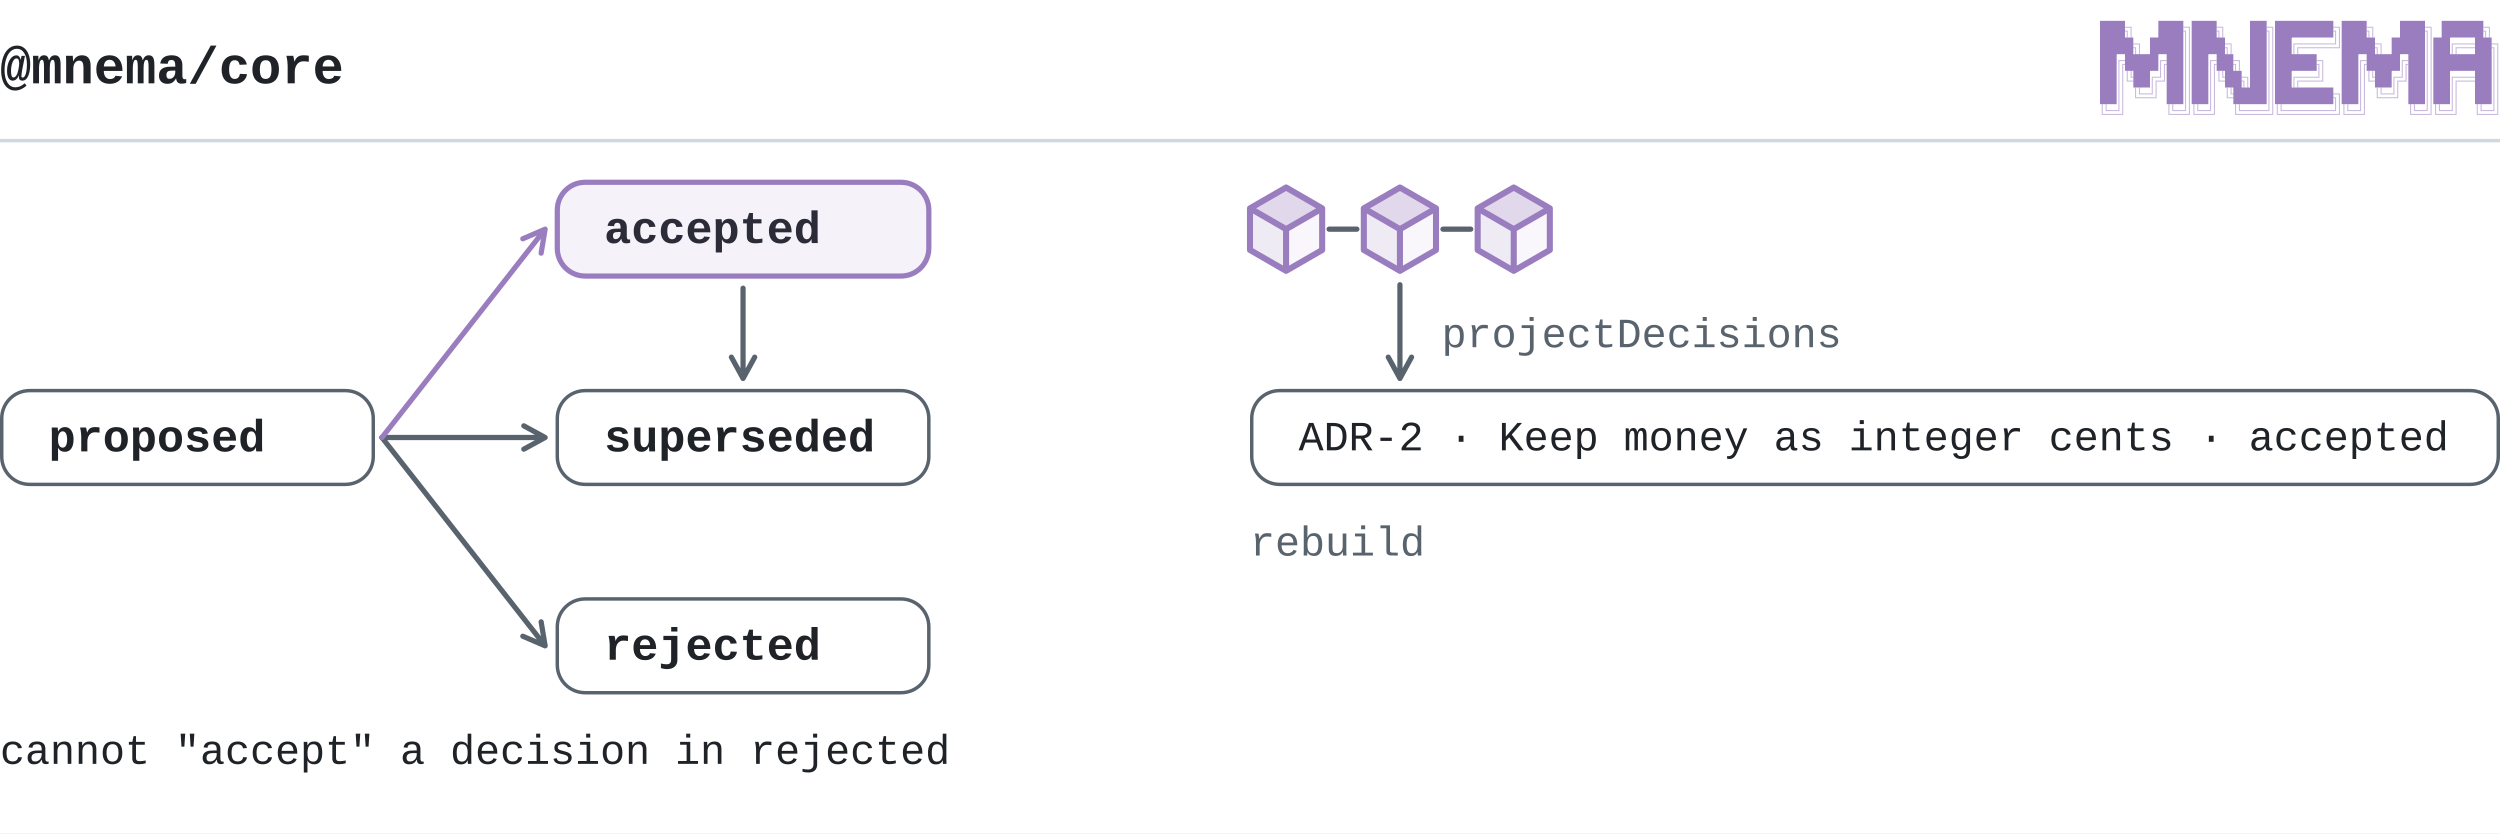
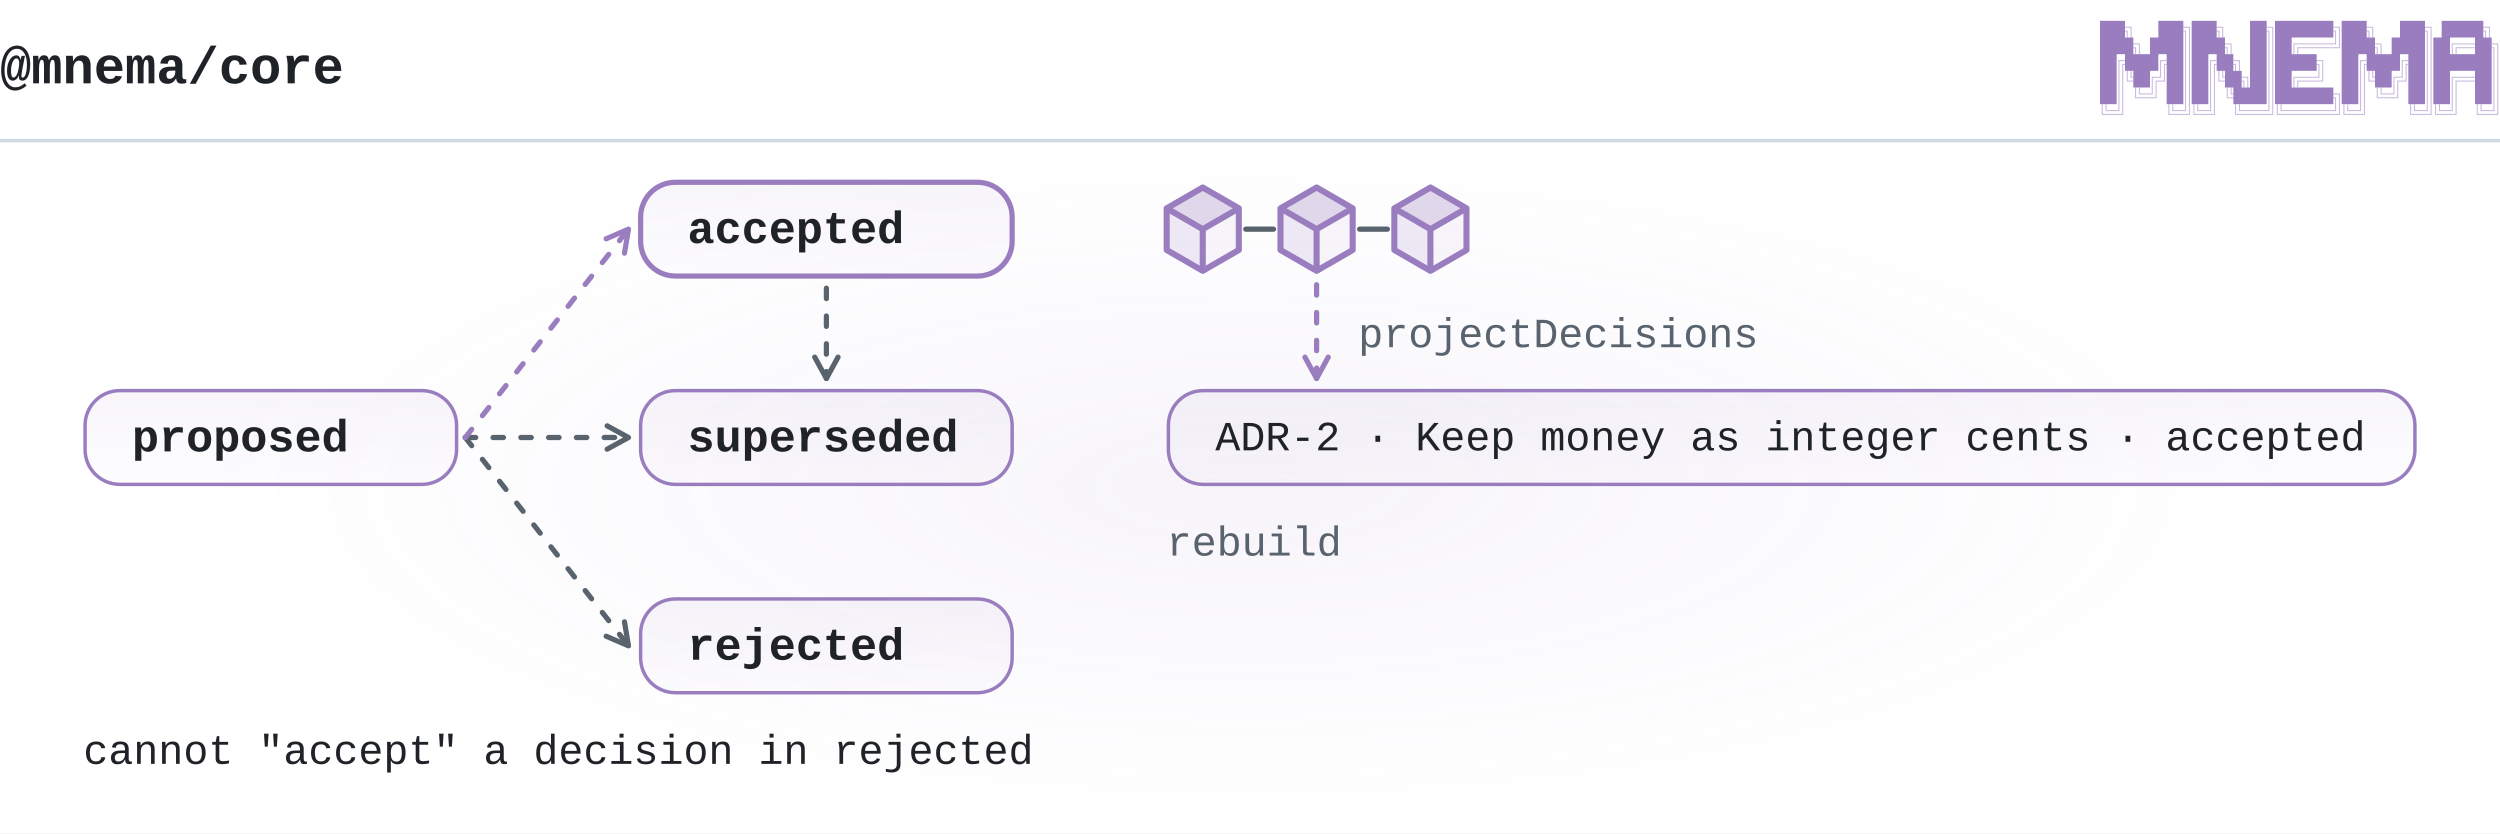
<svg xmlns="http://www.w3.org/2000/svg" width="100%" viewBox="0 0 720 240" role="img" aria-label="The mnema work domain: the gate over the SHAPE of a change, projections, identity, and queries. Depends on @mnema/chain.">
  <style>
.a{animation-duration:11s;animation-iteration-count:infinite;animation-timing-function:ease-in-out}
- @keyframes k0{0%{stroke:#59636e}21.82%{stroke:#59636e}24.55%{stroke:#997dbf}90.91%{stroke:#997dbf}93.64%{stroke:#59636e}100%{stroke:#59636e}}
- @keyframes k1{0%{opacity:0}16.36%{opacity:0}19.09%{opacity:1}35.45%{opacity:1}38.18%{opacity:0}100%{opacity:0}}
- @keyframes k2{0%{opacity:0}25.45%{opacity:0}28.18%{opacity:1}90.91%{opacity:1}93.64%{opacity:0}100%{opacity:0}}
- @keyframes k3{0%{opacity:0}30.91%{opacity:0}33.64%{opacity:1}90.91%{opacity:1}93.64%{opacity:0}100%{opacity:0}}
- @keyframes k4{0%{opacity:0}38.18%{opacity:0}40.91%{opacity:1}55.45%{opacity:1}58.18%{opacity:0}100%{opacity:0}}
- @keyframes k5{0%{opacity:0}38.18%{opacity:0}40.91%{opacity:1}55.45%{opacity:1}58.18%{opacity:0}100%{opacity:0}}
- @keyframes k6{0%{opacity:0}40%{opacity:0}42.73%{opacity:1}55.45%{opacity:1}58.18%{opacity:0}100%{opacity:0}}
- @keyframes k7{0%{opacity:0}43.64%{opacity:0}46.36%{opacity:1}90.91%{opacity:1}93.64%{opacity:0}100%{opacity:0}}
- @keyframes k8{0%{opacity:0}60%{opacity:0}62.73%{opacity:1}90.91%{opacity:1}93.64%{opacity:0}100%{opacity:0}}
- @keyframes k9{0%{opacity:0}60%{opacity:0}62.73%{opacity:1}90.91%{opacity:1}93.64%{opacity:0}100%{opacity:0}}
- @keyframes k10{0%{opacity:0}63.64%{opacity:0}66.36%{opacity:1}78.18%{opacity:1}80.91%{opacity:0}84.55%{opacity:0}87.27%{opacity:1}90.91%{opacity:1}93.64%{opacity:0}100%{opacity:0}}
- @keyframes k11{0%{opacity:0}81.82%{opacity:0}84.55%{opacity:1}90.91%{opacity:1}93.64%{opacity:0}100%{opacity:0}}
+ @keyframes k0{0%{opacity:0}1.82%{opacity:0}4.55%{opacity:1}90.91%{opacity:1}93.64%{opacity:0}100%{opacity:0}}
+ @keyframes k1{0%{stroke:#59636e}21.82%{stroke:#59636e}24.55%{stroke:#997dbf}90.91%{stroke:#997dbf}93.64%{stroke:#59636e}100%{stroke:#59636e}}
+ @keyframes k2{0%{transform:translate(134px,126px)}24.55%{transform:translate(134px,126px)}30.91%{transform:translate(181px,66px)}31.82%{transform:translate(181px,66px)}32.73%{transform:translate(134px,126px)}100%{transform:translate(134px,126px)}}
+ @keyframes k3{0%{opacity:0}24.55%{opacity:0}25.64%{opacity:1}29.82%{opacity:1}31.36%{opacity:0}100%{opacity:0}}
+ @keyframes k4{0%{stroke-dashoffset:76.22}20.91%{stroke-dashoffset:76.22}25.45%{stroke-dashoffset:0}29.55%{stroke-dashoffset:0}30.45%{stroke-dashoffset:76.22}100%{stroke-dashoffset:76.22}}
+ @keyframes k5{0%{opacity:0}20.91%{opacity:0}22.73%{opacity:1}27.27%{opacity:1}29.09%{opacity:0}100%{opacity:0}}
+ @keyframes k6{0%{opacity:0}16.36%{opacity:0}19.09%{opacity:1}35.45%{opacity:1}38.18%{opacity:0}100%{opacity:0}}
+ @keyframes k7{0%{opacity:0}29.09%{opacity:0}31.82%{opacity:1}90.91%{opacity:1}93.64%{opacity:0}100%{opacity:0}}
+ @keyframes k8{0%{opacity:0}30.91%{opacity:0}33.64%{opacity:1}90.91%{opacity:1}93.64%{opacity:0}100%{opacity:0}}
+ @keyframes k9{0%{opacity:0}30.91%{opacity:0}32.27%{opacity:1}36.82%{opacity:0}100%{opacity:0}}
+ @keyframes k10{0%{transform:translate(343px,186px)}40.91%{transform:translate(343px,186px)}47.27%{transform:translate(295px,186px)}48.18%{transform:translate(295px,186px)}49.09%{transform:translate(343px,186px)}100%{transform:translate(343px,186px)}}
+ @keyframes k11{0%{opacity:0}40.91%{opacity:0}42%{opacity:1}46.18%{opacity:1}47.73%{opacity:0}100%{opacity:0}}
+ @keyframes k12{0%{opacity:0}38.18%{opacity:0}40.91%{opacity:1}55.45%{opacity:1}58.18%{opacity:0}100%{opacity:0}}
+ @keyframes k13{0%{opacity:0}38.18%{opacity:0}40.91%{opacity:1}55.45%{opacity:1}58.18%{opacity:0}100%{opacity:0}}
+ @keyframes k14{0%{stroke-dashoffset:48}37.27%{stroke-dashoffset:48}41.82%{stroke-dashoffset:0}45.91%{stroke-dashoffset:0}46.82%{stroke-dashoffset:48}100%{stroke-dashoffset:48}}
+ @keyframes k15{0%{opacity:0}37.27%{opacity:0}39.09%{opacity:1}43.64%{opacity:1}45.45%{opacity:0}100%{opacity:0}}
+ @keyframes k16{0%{opacity:0}38.18%{opacity:0}40.91%{opacity:1}55.45%{opacity:1}58.18%{opacity:0}100%{opacity:0}}
+ @keyframes k17{0%{opacity:0}45.45%{opacity:0}48.18%{opacity:1}55.45%{opacity:1}58.18%{opacity:0}100%{opacity:0}}
+ @keyframes k18{0%{opacity:0}43.64%{opacity:0}46.36%{opacity:1}90.91%{opacity:1}93.64%{opacity:0}100%{opacity:0}}
+ @keyframes k19{0%{transform:translate(379.18px,82px)}60.91%{transform:translate(379.18px,82px)}67.27%{transform:translate(379.18px,109px)}68.18%{transform:translate(379.18px,109px)}69.09%{transform:translate(379.18px,82px)}100%{transform:translate(379.18px,82px)}}
+ @keyframes k20{0%{opacity:0}60.91%{opacity:0}62%{opacity:1}66.18%{opacity:1}67.73%{opacity:0}100%{opacity:0}}
+ @keyframes k21{0%{opacity:0}57.27%{opacity:0}60%{opacity:1}90.91%{opacity:1}93.64%{opacity:0}100%{opacity:0}}
+ @keyframes k22{0%{opacity:0}60.91%{opacity:0}63.64%{opacity:1}90.91%{opacity:1}93.64%{opacity:0}100%{opacity:0}}
+ @keyframes k23{0%{stroke-dashoffset:27}57.27%{stroke-dashoffset:27}61.82%{stroke-dashoffset:0}65.91%{stroke-dashoffset:0}66.82%{stroke-dashoffset:27}100%{stroke-dashoffset:27}}
+ @keyframes k24{0%{opacity:0}57.27%{opacity:0}59.09%{opacity:1}63.64%{opacity:1}65.45%{opacity:0}100%{opacity:0}}
+ @keyframes k25{0%{opacity:0}60%{opacity:0}62.73%{opacity:1}90.91%{opacity:1}93.64%{opacity:0}100%{opacity:0}}
+ @keyframes k26{0%{opacity:0}64.55%{opacity:0}67.27%{opacity:1}78.18%{opacity:1}80.91%{opacity:0}84.55%{opacity:0}87.27%{opacity:1}90.91%{opacity:1}93.64%{opacity:0}100%{opacity:0}}
+ @keyframes k27{0%{opacity:0}66.82%{opacity:0}68.18%{opacity:1}72.73%{opacity:0}100%{opacity:0}}
+ @keyframes k28{0%{opacity:0}81.82%{opacity:0}84.55%{opacity:1}90.91%{opacity:1}93.64%{opacity:0}100%{opacity:0}}
@media (prefers-reduced-motion: reduce){.a{animation:none!important}}
</style>
+   <defs>
+     <radialGradient id="glow" cx="0.5" cy="0.5" r="0.5">
+       <stop offset="0" stop-color="#997dbf" stop-opacity="0.08" />
+       <stop offset="0.6" stop-color="#997dbf" stop-opacity="0.03" />
+       <stop offset="1" stop-color="#997dbf" stop-opacity="0" />
+     </radialGradient>
+     <linearGradient id="tint" x1="0" y1="0" x2="0" y2="1">
+       <stop offset="0" stop-color="#997dbf" stop-opacity="0.07" />
+       <stop offset="1" stop-color="#997dbf" stop-opacity="0.02" />
+     </linearGradient>
+   </defs>
  <rect width="720" height="240" fill="#ffffff" />
+   <ellipse class="a" style="animation-name:k0" cx="360" cy="140" rx="300" ry="100" fill="url(#glow)" />
  <text x="0" y="24" font-family="ui-monospace,SFMono-Regular,'SF Mono',Menlo,Consolas,'Liberation Mono',monospace" font-size="15" font-weight="600" fill="#1f2328">@mnema/core</text>
  <g transform="translate(604.8 6) scale(0.2)">
    <path data-of="blocks" fill="#997dbf" d="M0 0h12.5v24.5h-12.5zM12 0h12.5v24.5h-12.5zM24 0h12v24.5h-12zM84 0h12.5v24.5h-12.5zM96 0h12.5v24.5h-12.5zM108 0h12v24.5h-12zM132 0h12.5v24.5h-12.5zM144 0h12.5v24.5h-12.5zM156 0h12v24.5h-12zM216 0h12.5v24.5h-12.5zM228 0h12v24.5h-12zM252 0h12.5v24.5h-12.5zM264 0h12.5v24.5h-12.5zM276 0h12.5v24h-12.5zM288 0h12.5v24h-12.5zM300 0h12.5v24h-12.5zM312 0h12.5v24h-12.5zM324 0h12v24h-12zM348 0h12.5v24.5h-12.5zM360 0h12.5v24.5h-12.5zM372 0h12v24.5h-12zM432 0h12.5v24.5h-12.5zM444 0h12.5v24.5h-12.5zM456 0h12v24.5h-12zM492 0h12.5v24.5h-12.5zM504 0h12.5v24h-12.5zM516 0h12.5v24h-12.5zM528 0h12.5v24h-12.5zM540 0h12v24.5h-12zM0 24h12.5v24.5h-12.5zM12 24h12.5v24.5h-12.5zM24 24h12.5v24h-12.5zM36 24h12v24.5h-12zM72 24h12.5v24.5h-12.5zM84 24h12.5v24h-12.5zM96 24h12.5v24.5h-12.5zM108 24h12v24.5h-12zM132 24h12.5v24.5h-12.5zM144 24h12.5v24.5h-12.5zM156 24h12.5v24h-12.5zM168 24h12v24.5h-12zM216 24h12.5v24.5h-12.5zM228 24h12v24.5h-12zM252 24h12.5v24.5h-12.5zM264 24h12v24.5h-12zM348 24h12.5v24.5h-12.5zM360 24h12.5v24.5h-12.5zM372 24h12.5v24h-12.5zM384 24h12v24.5h-12zM420 24h12.5v24.5h-12.5zM432 24h12.5v24h-12.5zM444 24h12.5v24.5h-12.5zM456 24h12v24.5h-12zM480 24h12.5v24.5h-12.5zM492 24h12v24.5h-12zM540 24h12.5v24.5h-12.5zM552 24h12v24.5h-12zM0 48h12.5v24.5h-12.5zM12 48h12v24.5h-12zM36 48h12.5v24h-12.5zM48 48h12.5v24.5h-12.5zM60 48h12.5v24.5h-12.5zM72 48h12v24h-12zM96 48h12.5v24.5h-12.5zM108 48h12v24.5h-12zM132 48h12.5v24.5h-12.5zM144 48h12v24.5h-12zM168 48h12.5v24h-12.5zM180 48h12v24.5h-12zM216 48h12.5v24.5h-12.5zM228 48h12v24.5h-12zM252 48h12.5v24.5h-12.5zM264 48h12.5v24.5h-12.5zM276 48h12.5v24h-12.5zM288 48h12.5v24h-12.5zM300 48h12v24h-12zM348 48h12.5v24.5h-12.5zM360 48h12v24.5h-12zM384 48h12.5v24h-12.5zM396 48h12.5v24.5h-12.5zM408 48h12.5v24.5h-12.5zM420 48h12v24h-12zM444 48h12.5v24.5h-12.5zM456 48h12v24.5h-12zM480 48h12.5v24.5h-12.5zM492 48h12.5v24.5h-12.5zM504 48h12.5v24h-12.5zM516 48h12.5v24h-12.5zM528 48h12.5v24h-12.5zM540 48h12.5v24.5h-12.5zM552 48h12v24.5h-12zM0 72h12.5v24.5h-12.5zM12 72h12v24.5h-12zM48 72h12.5v24h-12.5zM60 72h12v24h-12zM96 72h12.5v24.5h-12.5zM108 72h12v24.5h-12zM132 72h12.5v24.5h-12.5zM144 72h12v24.5h-12zM180 72h12.5v24h-12.5zM192 72h12v24.5h-12zM216 72h12.5v24.5h-12.5zM228 72h12v24.5h-12zM252 72h12.5v24.5h-12.5zM264 72h12v24.5h-12zM348 72h12.5v24.5h-12.5zM360 72h12v24.5h-12zM396 72h12.5v24h-12.5zM408 72h12v24h-12zM444 72h12.5v24.5h-12.5zM456 72h12v24.5h-12zM480 72h12.5v24.5h-12.5zM492 72h12v24.5h-12zM540 72h12.5v24.5h-12.5zM552 72h12v24.5h-12zM0 96h12.5v24h-12.5zM12 96h12v24h-12zM96 96h12.5v24h-12.5zM108 96h12v24h-12zM132 96h12.5v24h-12.5zM144 96h12v24h-12zM192 96h12.5v24h-12.5zM204 96h12.5v24h-12.5zM216 96h12.5v24h-12.5zM228 96h12v24h-12zM252 96h12.5v24h-12.5zM264 96h12.5v24h-12.5zM276 96h12.5v24h-12.5zM288 96h12.5v24h-12.5zM300 96h12.5v24h-12.5zM312 96h12.5v24h-12.5zM324 96h12v24h-12zM348 96h12.5v24h-12.5zM360 96h12v24h-12zM444 96h12.5v24h-12.5zM456 96h12v24h-12zM480 96h12.5v24h-12.5zM492 96h12v24h-12zM540 96h12.5v24h-12.5zM552 96h12v24h-12z" />
    <path data-of="lines" fill="none" stroke="#997dbf" stroke-opacity="0.55" stroke-width="1.5" stroke-linejoin="miter" d="M36 9.25L44.75 9.25L44.75 24M36 14.75L39.25 14.75L39.25 24M120 9.25L128.75 9.25L128.75 24M120 14.75L123.25 14.75L123.25 24M168 9.25L176.75 9.25L176.75 24M168 14.75L171.25 14.75L171.25 24M240 9.25L248.75 9.25L248.75 24M240 14.75L243.25 14.75L243.25 24M336 9.25L344.75 9.25L344.75 24M336 14.75L339.25 14.75L339.25 24M384 9.25L392.75 9.25L392.75 24M384 14.75L387.25 14.75L387.25 24M468 9.25L476.75 9.25L476.75 24M468 14.75L471.25 14.75L471.25 24M552 9.25L560.75 9.25L560.75 24M552 14.75L555.25 14.75L555.25 24M48 33.25L56.75 33.25L56.75 48M48 38.75L51.25 38.75L51.25 48M123.25 24L123.25 48M128.75 24L128.75 48M180 33.25L188.75 33.25L188.75 48M180 38.75L183.25 38.75L183.25 48M243.25 24L243.25 48M248.75 24L248.75 48M288 33.25L279.25 33.25L279.25 48M288 38.75L284.75 38.75L284.75 48M288 33.25L300 33.25M288 38.75L300 38.75M300 33.25L312 33.25M300 38.75L312 38.75M312 33.25L324 33.25M312 38.75L324 38.75M324 33.25L336 33.25M324 38.75L336 38.75M344.75 24L344.75 38.75L336 38.75M339.25 24L339.25 33.25L336 33.25M396 33.25L404.75 33.25L404.75 48M396 38.75L399.25 38.75L399.25 48M471.25 24L471.25 48M476.75 24L476.75 48M516 33.25L507.25 33.25L507.25 48M516 38.75L512.75 38.75L512.75 48M516 33.25L528 33.25M516 38.75L528 38.75M528 33.25L540 33.25M528 38.75L540 38.75M564 33.25L572.75 33.25L572.75 48M564 38.75L567.25 38.75L567.25 48M36 57.25L27.25 57.25L27.25 72M36 62.75L32.75 62.75L32.75 72M96 57.25L87.25 57.25L87.25 72M96 62.75L92.75 62.75L92.75 72M123.25 48L123.25 72M128.75 48L128.75 72M168 57.25L159.25 57.25L159.25 72M168 62.75L164.75 62.75L164.75 72M192 57.25L200.75 57.25L200.75 72M192 62.75L195.25 62.75L195.25 72M243.25 48L243.25 72M248.75 48L248.75 72M312 57.25L320.75 57.25L320.75 72M312 62.75L315.25 62.75L315.25 72M384 57.25L375.25 57.25L375.25 72M384 62.75L380.75 62.75L380.75 72M444 57.25L435.25 57.25L435.25 72M444 62.75L440.75 62.75L440.75 72M471.25 48L471.25 72M476.75 48L476.75 72M567.25 48L567.25 72M572.75 48L572.75 72M27.25 72L27.25 96M32.75 72L32.75 96M39.25 72L39.25 86.75L48 86.75M44.75 72L44.75 81.25L48 81.25M84 81.25L75.25 81.25L75.25 96M84 86.75L80.75 86.75L80.75 96M92.75 72L92.75 86.75L84 86.75M87.25 72L87.25 81.25L84 81.25M123.25 72L123.25 96M128.75 72L128.75 96M159.25 72L159.25 96M164.75 72L164.75 96M171.25 72L171.25 86.75L180 86.75M176.75 72L176.75 81.25L180 81.25M204 81.25L212.75 81.25L212.75 96M204 86.75L207.25 86.75L207.25 96M243.25 72L243.25 96M248.75 72L248.75 96M288 81.25L279.25 81.25L279.25 96M288 86.75L284.75 86.75L284.75 96M288 81.25L300 81.25M288 86.75L300 86.75M300 81.25L312 81.25M300 86.75L312 86.75M320.75 72L320.75 86.75L312 86.75M315.25 72L315.25 81.25L312 81.25M375.25 72L375.25 96M380.75 72L380.75 96M387.25 72L387.25 86.75L396 86.75M392.75 72L392.75 81.25L396 81.25M432 81.25L423.25 81.25L423.25 96M432 86.75L428.75 86.75L428.75 96M440.75 72L440.75 86.75L432 86.75M435.25 72L435.25 81.25L432 81.25M471.25 72L471.25 96M476.75 72L476.75 96M516 81.25L507.25 81.25L507.25 96M516 86.75L512.75 86.75L512.75 96M516 81.25L528 81.25M516 86.75L528 86.75M528 81.25L540 81.25M528 86.75L540 86.75M567.25 72L567.25 96M572.75 72L572.75 96M27.25 96L27.25 120M32.75 96L32.75 120M51.25 96L51.25 110.75L60 110.75M56.75 96L56.75 105.25L60 105.25M60 105.25L72 105.25M60 110.75L72 110.75M80.75 96L80.75 110.75L72 110.75M75.25 96L75.25 105.25L72 105.25M123.25 96L123.25 120M128.75 96L128.75 120M159.25 96L159.25 120M164.75 96L164.75 120M183.25 96L183.25 110.75L192 110.75M188.75 96L188.75 105.25L192 105.25M243.25 96L243.25 120M248.75 96L248.75 120M336 105.25L344.75 105.25L344.75 120M336 110.75L339.25 110.75L339.25 120M375.25 96L375.25 120M380.75 96L380.75 120M399.25 96L399.25 110.75L408 110.75M404.75 96L404.75 105.25L408 105.25M408 105.25L420 105.25M408 110.75L420 110.75M428.75 96L428.75 110.75L420 110.75M423.25 96L423.25 105.25L420 105.25M471.25 96L471.25 120M476.75 96L476.75 120M507.25 96L507.25 120M512.75 96L512.75 120M567.25 96L567.25 120M572.75 96L572.75 120M3.25 120L3.25 134.75L12 134.75M8.75 120L8.75 129.25L12 129.25M12 129.25L24 129.25M12 134.75L24 134.75M32.75 120L32.75 134.75L24 134.75M27.25 120L27.25 129.25L24 129.25M99.25 120L99.25 134.75L108 134.75M104.75 120L104.75 129.25L108 129.25M108 129.25L120 129.25M108 134.75L120 134.75M128.75 120L128.75 134.75L120 134.75M123.25 120L123.25 129.25L120 129.25M135.25 120L135.25 134.75L144 134.75M140.75 120L140.75 129.25L144 129.25M144 129.25L156 129.25M144 134.75L156 134.75M164.75 120L164.75 134.75L156 134.75M159.25 120L159.25 129.25L156 129.25M195.25 120L195.25 134.75L204 134.75M200.75 120L200.75 129.25L204 129.25M204 129.25L216 129.25M204 134.75L216 134.75M216 129.25L228 129.25M216 134.75L228 134.75M228 129.25L240 129.25M228 134.75L240 134.75M248.75 120L248.75 134.75L240 134.75M243.25 120L243.25 129.25L240 129.25M255.25 120L255.25 134.75L264 134.75M260.75 120L260.75 129.25L264 129.25M264 129.25L276 129.25M264 134.75L276 134.75M276 129.25L288 129.25M276 134.75L288 134.75M288 129.25L300 129.25M288 134.75L300 134.75M300 129.25L312 129.25M300 134.75L312 134.75M312 129.25L324 129.25M312 134.75L324 134.75M324 129.25L336 129.25M324 134.75L336 134.75M344.75 120L344.75 134.75L336 134.75M339.25 120L339.25 129.25L336 129.25M351.25 120L351.25 134.75L360 134.75M356.75 120L356.75 129.25L360 129.25M360 129.25L372 129.25M360 134.75L372 134.75M380.75 120L380.75 134.75L372 134.75M375.25 120L375.25 129.25L372 129.25M447.25 120L447.25 134.75L456 134.75M452.75 120L452.75 129.25L456 129.25M456 129.25L468 129.25M456 134.75L468 134.75M476.75 120L476.75 134.75L468 134.75M471.25 120L471.25 129.25L468 129.25M483.25 120L483.25 134.75L492 134.75M488.75 120L488.75 129.25L492 129.25M492 129.25L504 129.25M492 134.75L504 134.75M512.75 120L512.75 134.75L504 134.75M507.25 120L507.25 129.25L504 129.25M543.25 120L543.25 134.75L552 134.75M548.75 120L548.75 129.25L552 129.25M552 129.25L564 129.25M552 134.75L564 134.75M572.75 120L572.75 134.75L564 134.75M567.25 120L567.25 129.25L564 129.25" />
  </g>
  <path d="M0 40.5H720" stroke="#d1d9e0" />
-   <rect x="0.5" y="112.5" width="107" height="27" rx="8" fill="none" stroke="#59636e" />
-   <text x="14" y="130" font-family="ui-monospace,SFMono-Regular,'SF Mono',Menlo,Consolas,'Liberation Mono',monospace" font-size="13" font-weight="600" fill="#1f2328">proposed</text>
-   <rect x="160.5" y="52.5" width="107" height="27" rx="8" fill="none" stroke="#59636e" />
-   <text x="174" y="70" font-family="ui-monospace,SFMono-Regular,'SF Mono',Menlo,Consolas,'Liberation Mono',monospace" font-size="13" font-weight="600" fill="#1f2328">accepted</text>
-   <rect x="160.5" y="112.5" width="107" height="27" rx="8" fill="none" stroke="#59636e" />
-   <text x="174" y="130" font-family="ui-monospace,SFMono-Regular,'SF Mono',Menlo,Consolas,'Liberation Mono',monospace" font-size="13" font-weight="600" fill="#1f2328">superseded</text>
-   <rect x="160.5" y="172.5" width="107" height="27" rx="8" fill="none" stroke="#59636e" />
-   <text x="174" y="190" font-family="ui-monospace,SFMono-Regular,'SF Mono',Menlo,Consolas,'Liberation Mono',monospace" font-size="13" font-weight="600" fill="#1f2328">rejected</text>
-   <path d="M110 126L157 126M150.86 122.64L157 126L150.86 129.36" fill="none" stroke="#59636e" stroke-width="1.5" stroke-linecap="round" stroke-linejoin="round" />
-   <path d="M110 126L157 186M155.85 179.09L157 186L150.57 183.23" fill="none" stroke="#59636e" stroke-width="1.5" stroke-linecap="round" stroke-linejoin="round" />
-   <path class="a" style="animation-name:k0" d="M110 126L157 66M150.57 68.77L157 66L155.85 72.91" fill="none" stroke="#997dbf" stroke-width="1.5" stroke-linecap="round" stroke-linejoin="round" />
-   <path d="M214 83L214 109M217.36 102.86L214 109L210.64 102.86" fill="none" stroke="#59636e" stroke-width="1.5" stroke-linecap="round" stroke-linejoin="round" />
-   <text class="a" style="animation-name:k1" opacity="0" x="0" y="100" font-family="ui-monospace,SFMono-Regular,'SF Mono',Menlo,Consolas,'Liberation Mono',monospace" font-size="12" fill="#1f2328">accept · note</text>
-   <rect class="a" style="animation-name:k2" x="160.5" y="52.5" width="107" height="27" rx="8" fill="#997dbf" fill-opacity="0.1" stroke="#997dbf" stroke-width="1.5" />
-   <path d="M370.39 54L380.78 60L370.39 66L360 60z" fill="#997dbf" fill-opacity="0.3" />
-   <path d="M360 60L370.39 66L370.39 78L360 72z" fill="#997dbf" fill-opacity="0.16" />
-   <path d="M370.39 66L380.78 60L380.78 72L370.39 78z" fill="#997dbf" fill-opacity="0.06" />
-   <path d="M370.39 54L380.78 60L380.78 72L370.39 78L360 72L360 60zM360 60L370.39 66L380.78 60M370.39 66V78" fill="none" stroke="#997dbf" stroke-width="1.75" stroke-linejoin="round" />
-   <path d="M382.78 66H390.78" stroke="#59636e" stroke-width="1.5" stroke-linecap="round" />
-   <path d="M403.18 54L413.57 60L403.18 66L392.78 60z" fill="#997dbf" fill-opacity="0.3" />
-   <path d="M392.78 60L403.18 66L403.18 78L392.78 72z" fill="#997dbf" fill-opacity="0.16" />
-   <path d="M403.18 66L413.57 60L413.57 72L403.18 78z" fill="#997dbf" fill-opacity="0.06" />
-   <path d="M403.18 54L413.57 60L413.57 72L403.18 78L392.78 72L392.78 60zM392.78 60L403.18 66L413.57 60M403.18 66V78" fill="none" stroke="#997dbf" stroke-width="1.75" stroke-linejoin="round" />
-   <g class="a" style="animation-name:k3">
-     <path d="M415.57 66H423.57" stroke="#59636e" stroke-width="1.5" stroke-linecap="round" />
-     <path d="M435.96 54L446.35 60L435.96 66L425.57 60z" fill="#997dbf" fill-opacity="0.3" />
-     <path d="M425.57 60L435.96 66L435.96 78L425.57 72z" fill="#997dbf" fill-opacity="0.16" />
-     <path d="M435.96 66L446.35 60L446.35 72L435.96 78z" fill="#997dbf" fill-opacity="0.06" />
-     <path d="M435.96 54L446.35 60L446.35 72L435.96 78L425.57 72L425.57 60zM425.57 60L435.96 66L446.35 60M435.96 66V78" fill="none" stroke="#997dbf" stroke-width="1.75" stroke-linejoin="round" />
+   <rect x="24.5" y="112.5" width="107" height="27" rx="10" fill="url(#tint)" stroke="#997dbf" />
+   <text x="38" y="130" font-family="ui-monospace,SFMono-Regular,'SF Mono',Menlo,Consolas,'Liberation Mono',monospace" font-size="13" font-weight="600" fill="#1f2328">proposed</text>
+   <rect x="184.5" y="52.5" width="107" height="27" rx="10" fill="url(#tint)" stroke="#997dbf" />
+   <text x="198" y="70" font-family="ui-monospace,SFMono-Regular,'SF Mono',Menlo,Consolas,'Liberation Mono',monospace" font-size="13" font-weight="600" fill="#1f2328">accepted</text>
+   <rect x="184.5" y="112.5" width="107" height="27" rx="10" fill="url(#tint)" stroke="#997dbf" />
+   <text x="198" y="130" font-family="ui-monospace,SFMono-Regular,'SF Mono',Menlo,Consolas,'Liberation Mono',monospace" font-size="13" font-weight="600" fill="#1f2328">superseded</text>
+   <rect x="184.5" y="172.5" width="107" height="27" rx="10" fill="url(#tint)" stroke="#997dbf" />
+   <text x="198" y="190" font-family="ui-monospace,SFMono-Regular,'SF Mono',Menlo,Consolas,'Liberation Mono',monospace" font-size="13" font-weight="600" fill="#1f2328">rejected</text>
+   <path d="M134 126L181 126" fill="none" stroke="#59636e" stroke-dasharray="3 5" stroke-linecap="round" stroke-width="1.5" />
+   <path d="M174.86 122.64L181 126L174.86 129.36" fill="none" stroke="#59636e" stroke-width="1.5" stroke-linecap="round" stroke-linejoin="round" />
+   <path d="M134 126L181 186" fill="none" stroke="#59636e" stroke-dasharray="3 5" stroke-linecap="round" stroke-width="1.5" />
+   <path d="M179.85 179.09L181 186L174.57 183.23" fill="none" stroke="#59636e" stroke-width="1.5" stroke-linecap="round" stroke-linejoin="round" />
+   <path d="M238 83L238 109" fill="none" stroke="#59636e" stroke-dasharray="3 5" stroke-linecap="round" stroke-width="1.5" />
+   <path d="M241.36 102.86L238 109L234.64 102.86" fill="none" stroke="#59636e" stroke-width="1.5" stroke-linecap="round" stroke-linejoin="round" />
+   <path class="a" style="animation-name:k1" d="M134 126L181 66" fill="none" stroke="#997dbf" stroke-dasharray="3 5" stroke-linecap="round" stroke-width="1.5" />
+   <path class="a" style="animation-name:k1" d="M174.57 68.77L181 66L179.85 72.91" fill="none" stroke="#997dbf" stroke-width="1.5" stroke-linecap="round" stroke-linejoin="round" />
+   <path class="a" style="animation-name:k4,k5" opacity="0" d="M134 126L181 66" fill="none" stroke="#997dbf" stroke-width="2" stroke-linecap="round" stroke-dasharray="76.22 76.22" />
+   <g class="a" style="animation-name:k2,k3" opacity="0">
+     <circle r="8" fill="#997dbf" fill-opacity="0.22" />
+     <circle r="4" fill="#997dbf" />
  </g>
-   <path class="a" style="animation-name:k4" opacity="0" d="M319 186L271 186M277.14 189.36L271 186L277.14 182.64" fill="none" stroke="#997dbf" stroke-width="1.5" stroke-linecap="round" stroke-linejoin="round" />
-   <text class="a" style="animation-name:k5" opacity="0" x="327" y="189.7" font-family="ui-monospace,SFMono-Regular,'SF Mono',Menlo,Consolas,'Liberation Mono',monospace" font-size="12" fill="#1f2328">accept</text>
-   <rect class="a" style="animation-name:k6" opacity="0" x="160.5" y="172.5" width="107" height="27" rx="8" fill="none" stroke="#997dbf" stroke-width="1.5" stroke-dasharray="4 3" />
-   <text class="a" style="animation-name:k7" x="0" y="220" font-family="ui-monospace,SFMono-Regular,'SF Mono',Menlo,Consolas,'Liberation Mono',monospace" font-size="12" fill="#1f2328">cannot "accept" a decision in rejected</text>
-   <path class="a" style="animation-name:k8" d="M403.18 82L403.18 109M406.53 102.86L403.18 109L399.82 102.86" fill="none" stroke="#59636e" stroke-width="1.5" stroke-linecap="round" stroke-linejoin="round" />
-   <text class="a" style="animation-name:k9" x="415.18" y="100" font-family="ui-monospace,SFMono-Regular,'SF Mono',Menlo,Consolas,'Liberation Mono',monospace" font-size="12" fill="#59636e">projectDecisions</text>
-   <g class="a" style="animation-name:k10">
-     <rect x="360.5" y="112.5" width="359" height="27" rx="8" fill="none" stroke="#59636e" />
-     <text x="374" y="129.7" font-family="ui-monospace,SFMono-Regular,'SF Mono',Menlo,Consolas,'Liberation Mono',monospace" font-size="12" fill="#1f2328">ADR-2 · Keep money as integer cents · accepted</text>
+   <text class="a" style="animation-name:k6" opacity="0" x="24" y="100" font-family="ui-monospace,SFMono-Regular,'SF Mono',Menlo,Consolas,'Liberation Mono',monospace" font-size="12" fill="#1f2328">accept · note</text>
+   <rect class="a" style="animation-name:k7" x="184.5" y="52.5" width="107" height="27" rx="10" fill="none" stroke="#997dbf" stroke-width="1.5" />
+   <path d="M346.39 54L356.78 60L346.39 66L336 60z" fill="#997dbf" fill-opacity="0.3" />
+   <path d="M336 60L346.39 66L346.39 78L336 72z" fill="#997dbf" fill-opacity="0.16" />
+   <path d="M346.39 66L356.78 60L356.78 72L346.39 78z" fill="#997dbf" fill-opacity="0.06" />
+   <path d="M346.39 54L356.78 60L356.78 72L346.39 78L336 72L336 60zM336 60L346.39 66L356.78 60M346.39 66V78" fill="none" stroke="#997dbf" stroke-width="1.75" stroke-linejoin="round" />
+   <path d="M358.78 66H366.78" stroke="#59636e" stroke-width="1.5" stroke-linecap="round" />
+   <path d="M379.18 54L389.57 60L379.18 66L368.78 60z" fill="#997dbf" fill-opacity="0.3" />
+   <path d="M368.78 60L379.18 66L379.18 78L368.78 72z" fill="#997dbf" fill-opacity="0.16" />
+   <path d="M379.18 66L389.57 60L389.57 72L379.18 78z" fill="#997dbf" fill-opacity="0.06" />
+   <path d="M379.18 54L389.57 60L389.57 72L379.18 78L368.78 72L368.78 60zM368.78 60L379.18 66L389.57 60M379.18 66V78" fill="none" stroke="#997dbf" stroke-width="1.75" stroke-linejoin="round" />
+   <g class="a" style="animation-name:k8">
+     <path d="M391.57 66H399.57" stroke="#59636e" stroke-width="1.5" stroke-linecap="round" />
+     <path d="M411.96 54L422.35 60L411.96 66L401.57 60z" fill="#997dbf" fill-opacity="0.3" />
+     <path d="M401.57 60L411.96 66L411.96 78L401.57 72z" fill="#997dbf" fill-opacity="0.16" />
+     <path d="M411.96 66L422.35 60L422.35 72L411.96 78z" fill="#997dbf" fill-opacity="0.06" />
+     <path d="M411.96 54L422.35 60L422.35 72L411.96 78L401.57 72L401.57 60zM401.57 60L411.96 66L422.35 60M411.96 66V78" fill="none" stroke="#997dbf" stroke-width="1.75" stroke-linejoin="round" />
  </g>
-   <text class="a" style="animation-name:k11" x="360" y="160" font-family="ui-monospace,SFMono-Regular,'SF Mono',Menlo,Consolas,'Liberation Mono',monospace" font-size="12" fill="#59636e">rebuild</text>
+   <path class="a" style="animation-name:k9" opacity="0" d="M411.96 54L422.35 60L422.35 72L411.96 78L401.57 72L401.57 60z" fill="#997dbf" fill-opacity="1" />
+   <path class="a" style="animation-name:k12" opacity="0" d="M343 186L295 186" fill="none" stroke="#997dbf" stroke-dasharray="3 5" stroke-linecap="round" stroke-width="1.5" />
+   <path class="a" style="animation-name:k13" opacity="0" d="M301.14 189.36L295 186L301.14 182.64" fill="none" stroke="#997dbf" stroke-width="1.5" stroke-linecap="round" stroke-linejoin="round" />
+   <path class="a" style="animation-name:k14,k15" opacity="0" d="M343 186L295 186" fill="none" stroke="#997dbf" stroke-width="2" stroke-linecap="round" stroke-dasharray="48 48" />
+   <g class="a" style="animation-name:k10,k11" opacity="0">
+     <circle r="8" fill="#997dbf" fill-opacity="0.22" />
+     <circle r="4" fill="#997dbf" />
+   </g>
+   <text class="a" style="animation-name:k16" opacity="0" x="351" y="189.7" font-family="ui-monospace,SFMono-Regular,'SF Mono',Menlo,Consolas,'Liberation Mono',monospace" font-size="12" fill="#1f2328">accept</text>
+   <rect class="a" style="animation-name:k17" opacity="0" x="184.5" y="172.5" width="107" height="27" rx="10" fill="none" stroke="#997dbf" stroke-width="1.5" stroke-dasharray="4 3" />
+   <text class="a" style="animation-name:k18" x="24" y="220" font-family="ui-monospace,SFMono-Regular,'SF Mono',Menlo,Consolas,'Liberation Mono',monospace" font-size="12" fill="#1f2328">cannot "accept" a decision in rejected</text>
+   <path class="a" style="animation-name:k21" d="M379.18 82L379.18 109" fill="none" stroke="#997dbf" stroke-dasharray="3 5" stroke-linecap="round" stroke-width="1.5" />
+   <path class="a" style="animation-name:k22" d="M382.53 102.86L379.18 109L375.82 102.86" fill="none" stroke="#997dbf" stroke-width="1.5" stroke-linecap="round" stroke-linejoin="round" />
+   <path class="a" style="animation-name:k23,k24" opacity="0" d="M379.18 82L379.18 109" fill="none" stroke="#997dbf" stroke-width="2" stroke-linecap="round" stroke-dasharray="27 27" />
+   <g class="a" style="animation-name:k19,k20" opacity="0">
+     <circle r="8" fill="#997dbf" fill-opacity="0.22" />
+     <circle r="4" fill="#997dbf" />
+   </g>
+   <text class="a" style="animation-name:k25" x="391.18" y="100" font-family="ui-monospace,SFMono-Regular,'SF Mono',Menlo,Consolas,'Liberation Mono',monospace" font-size="12" fill="#59636e">projectDecisions</text>
+   <g class="a" style="animation-name:k26">
+     <rect x="336.5" y="112.5" width="359" height="27" rx="10" fill="url(#tint)" stroke="#997dbf" />
+     <text x="350" y="129.7" font-family="ui-monospace,SFMono-Regular,'SF Mono',Menlo,Consolas,'Liberation Mono',monospace" font-size="12" fill="#1f2328">ADR-2 · Keep money as integer cents · accepted</text>
+   </g>
+   <rect class="a" style="animation-name:k27" opacity="0" x="337.5" y="113.5" width="357" height="25" rx="9" fill="none" stroke="#997dbf" stroke-width="3" />
+   <text class="a" style="animation-name:k28" x="336" y="160" font-family="ui-monospace,SFMono-Regular,'SF Mono',Menlo,Consolas,'Liberation Mono',monospace" font-size="12" fill="#59636e">rebuild</text>
</svg>
